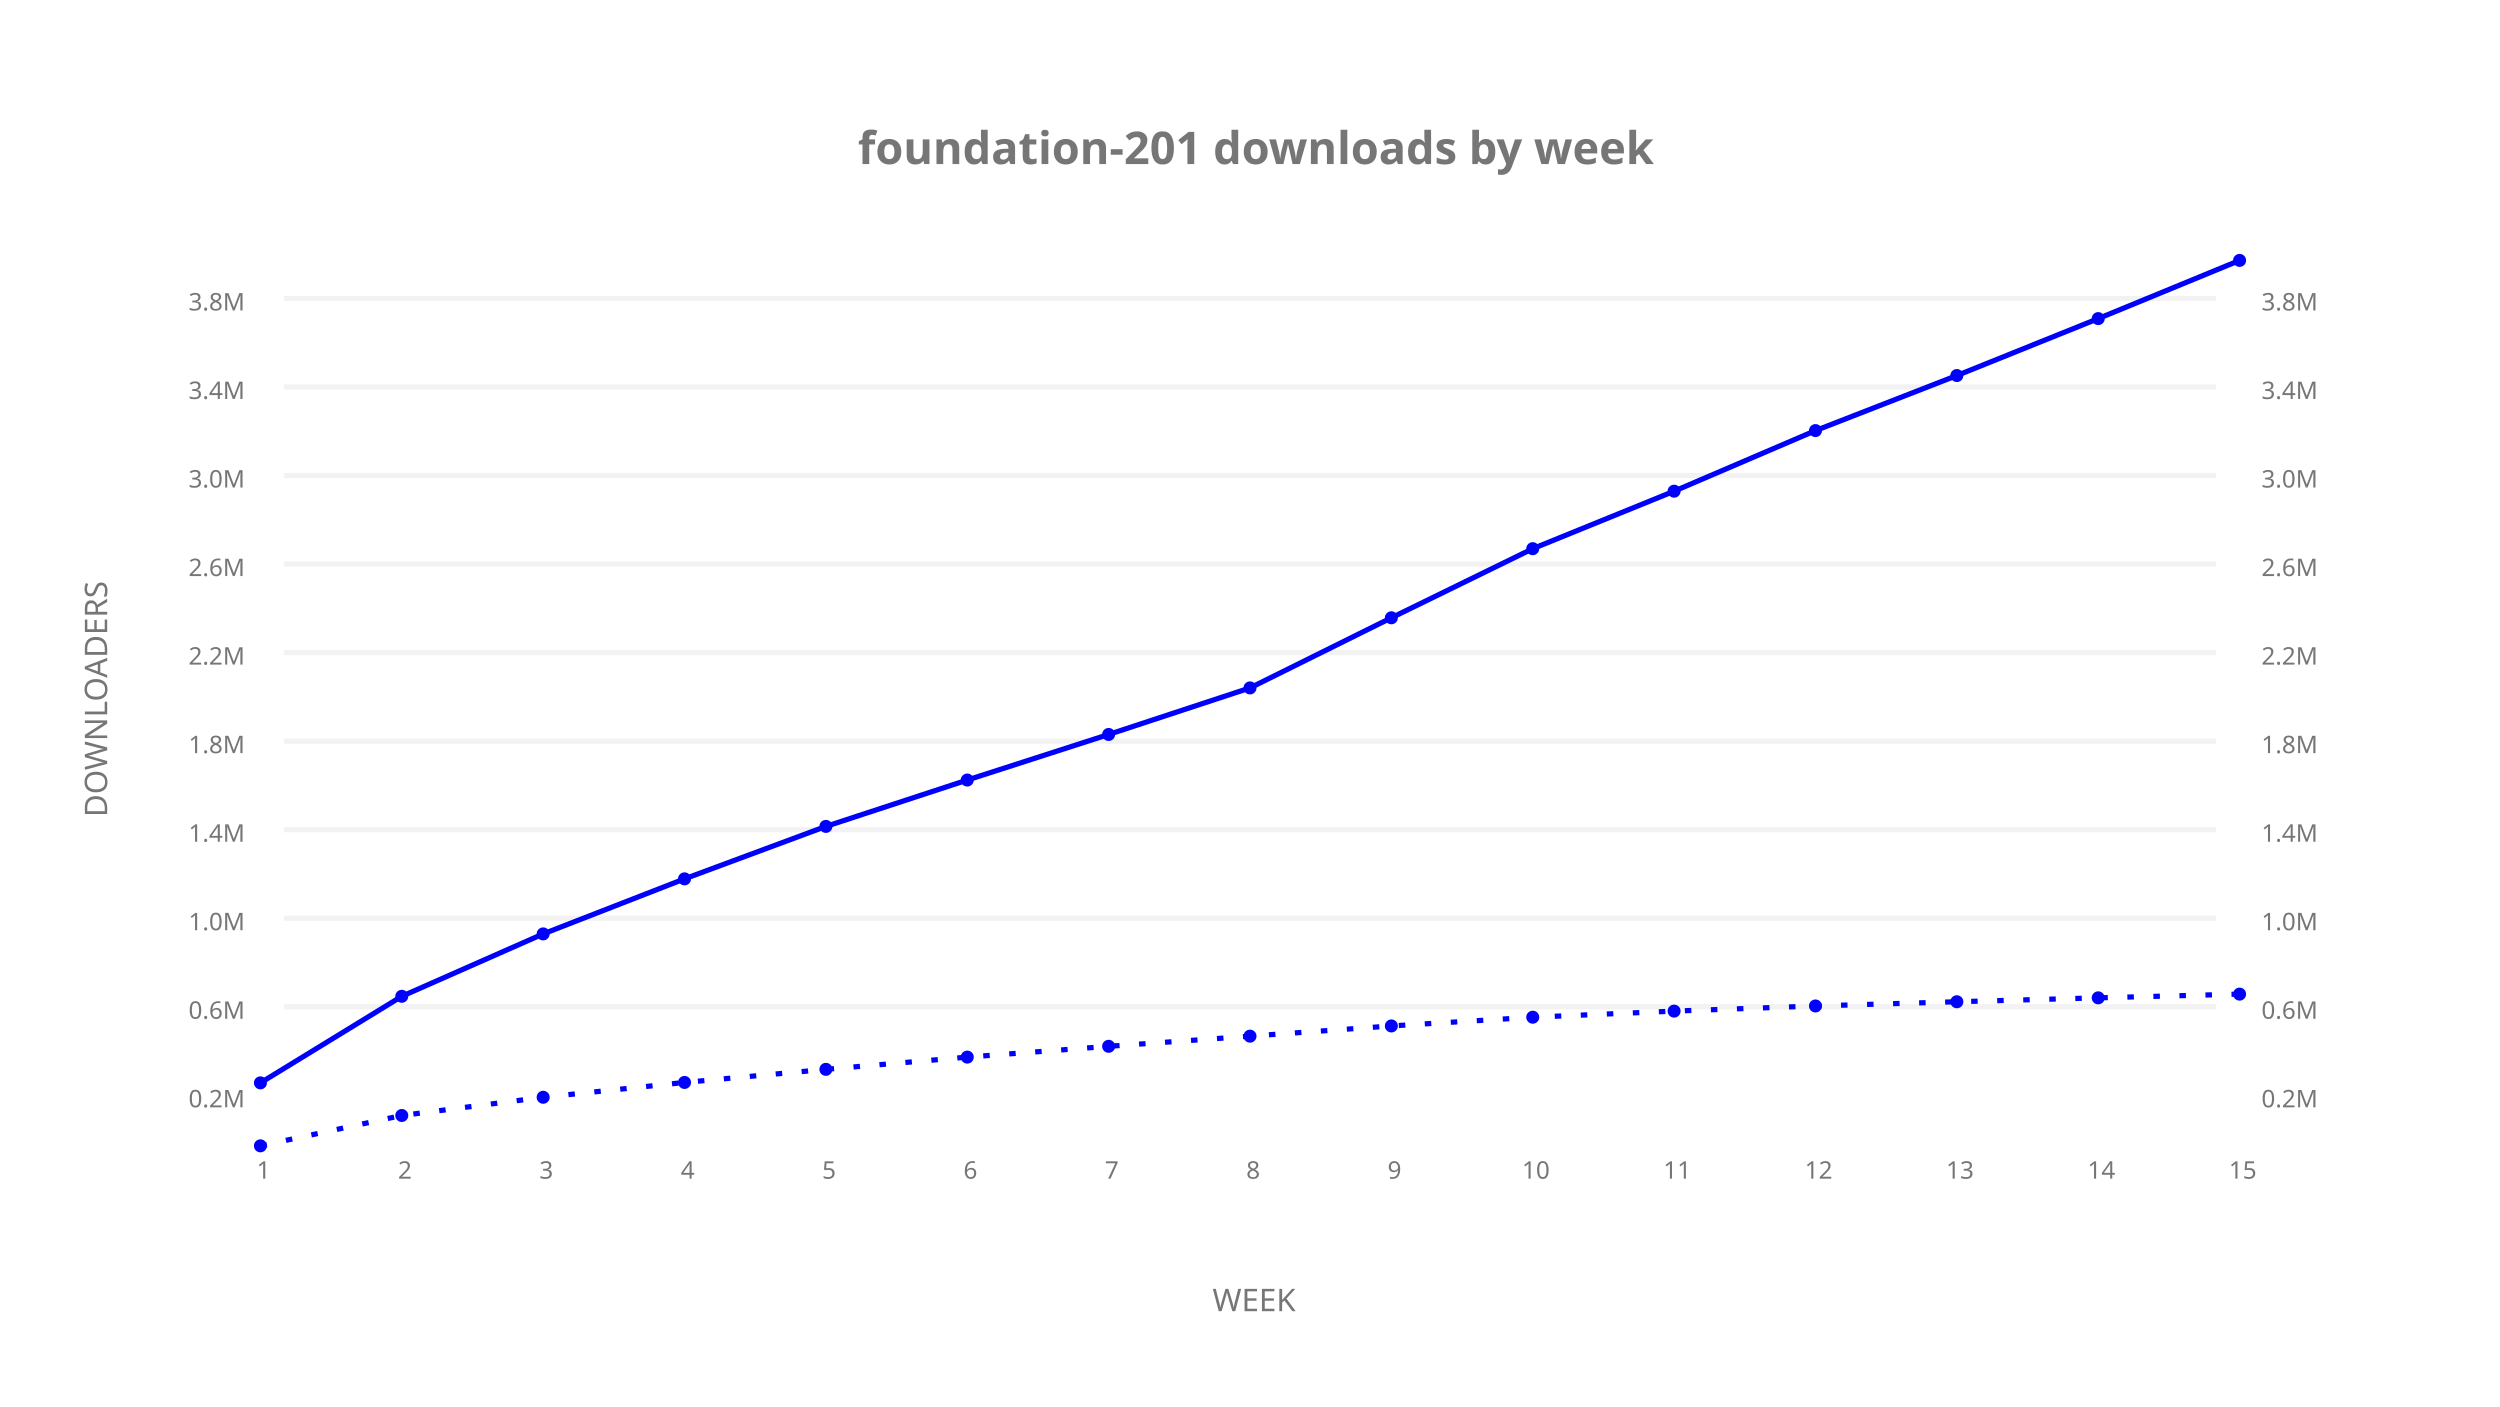
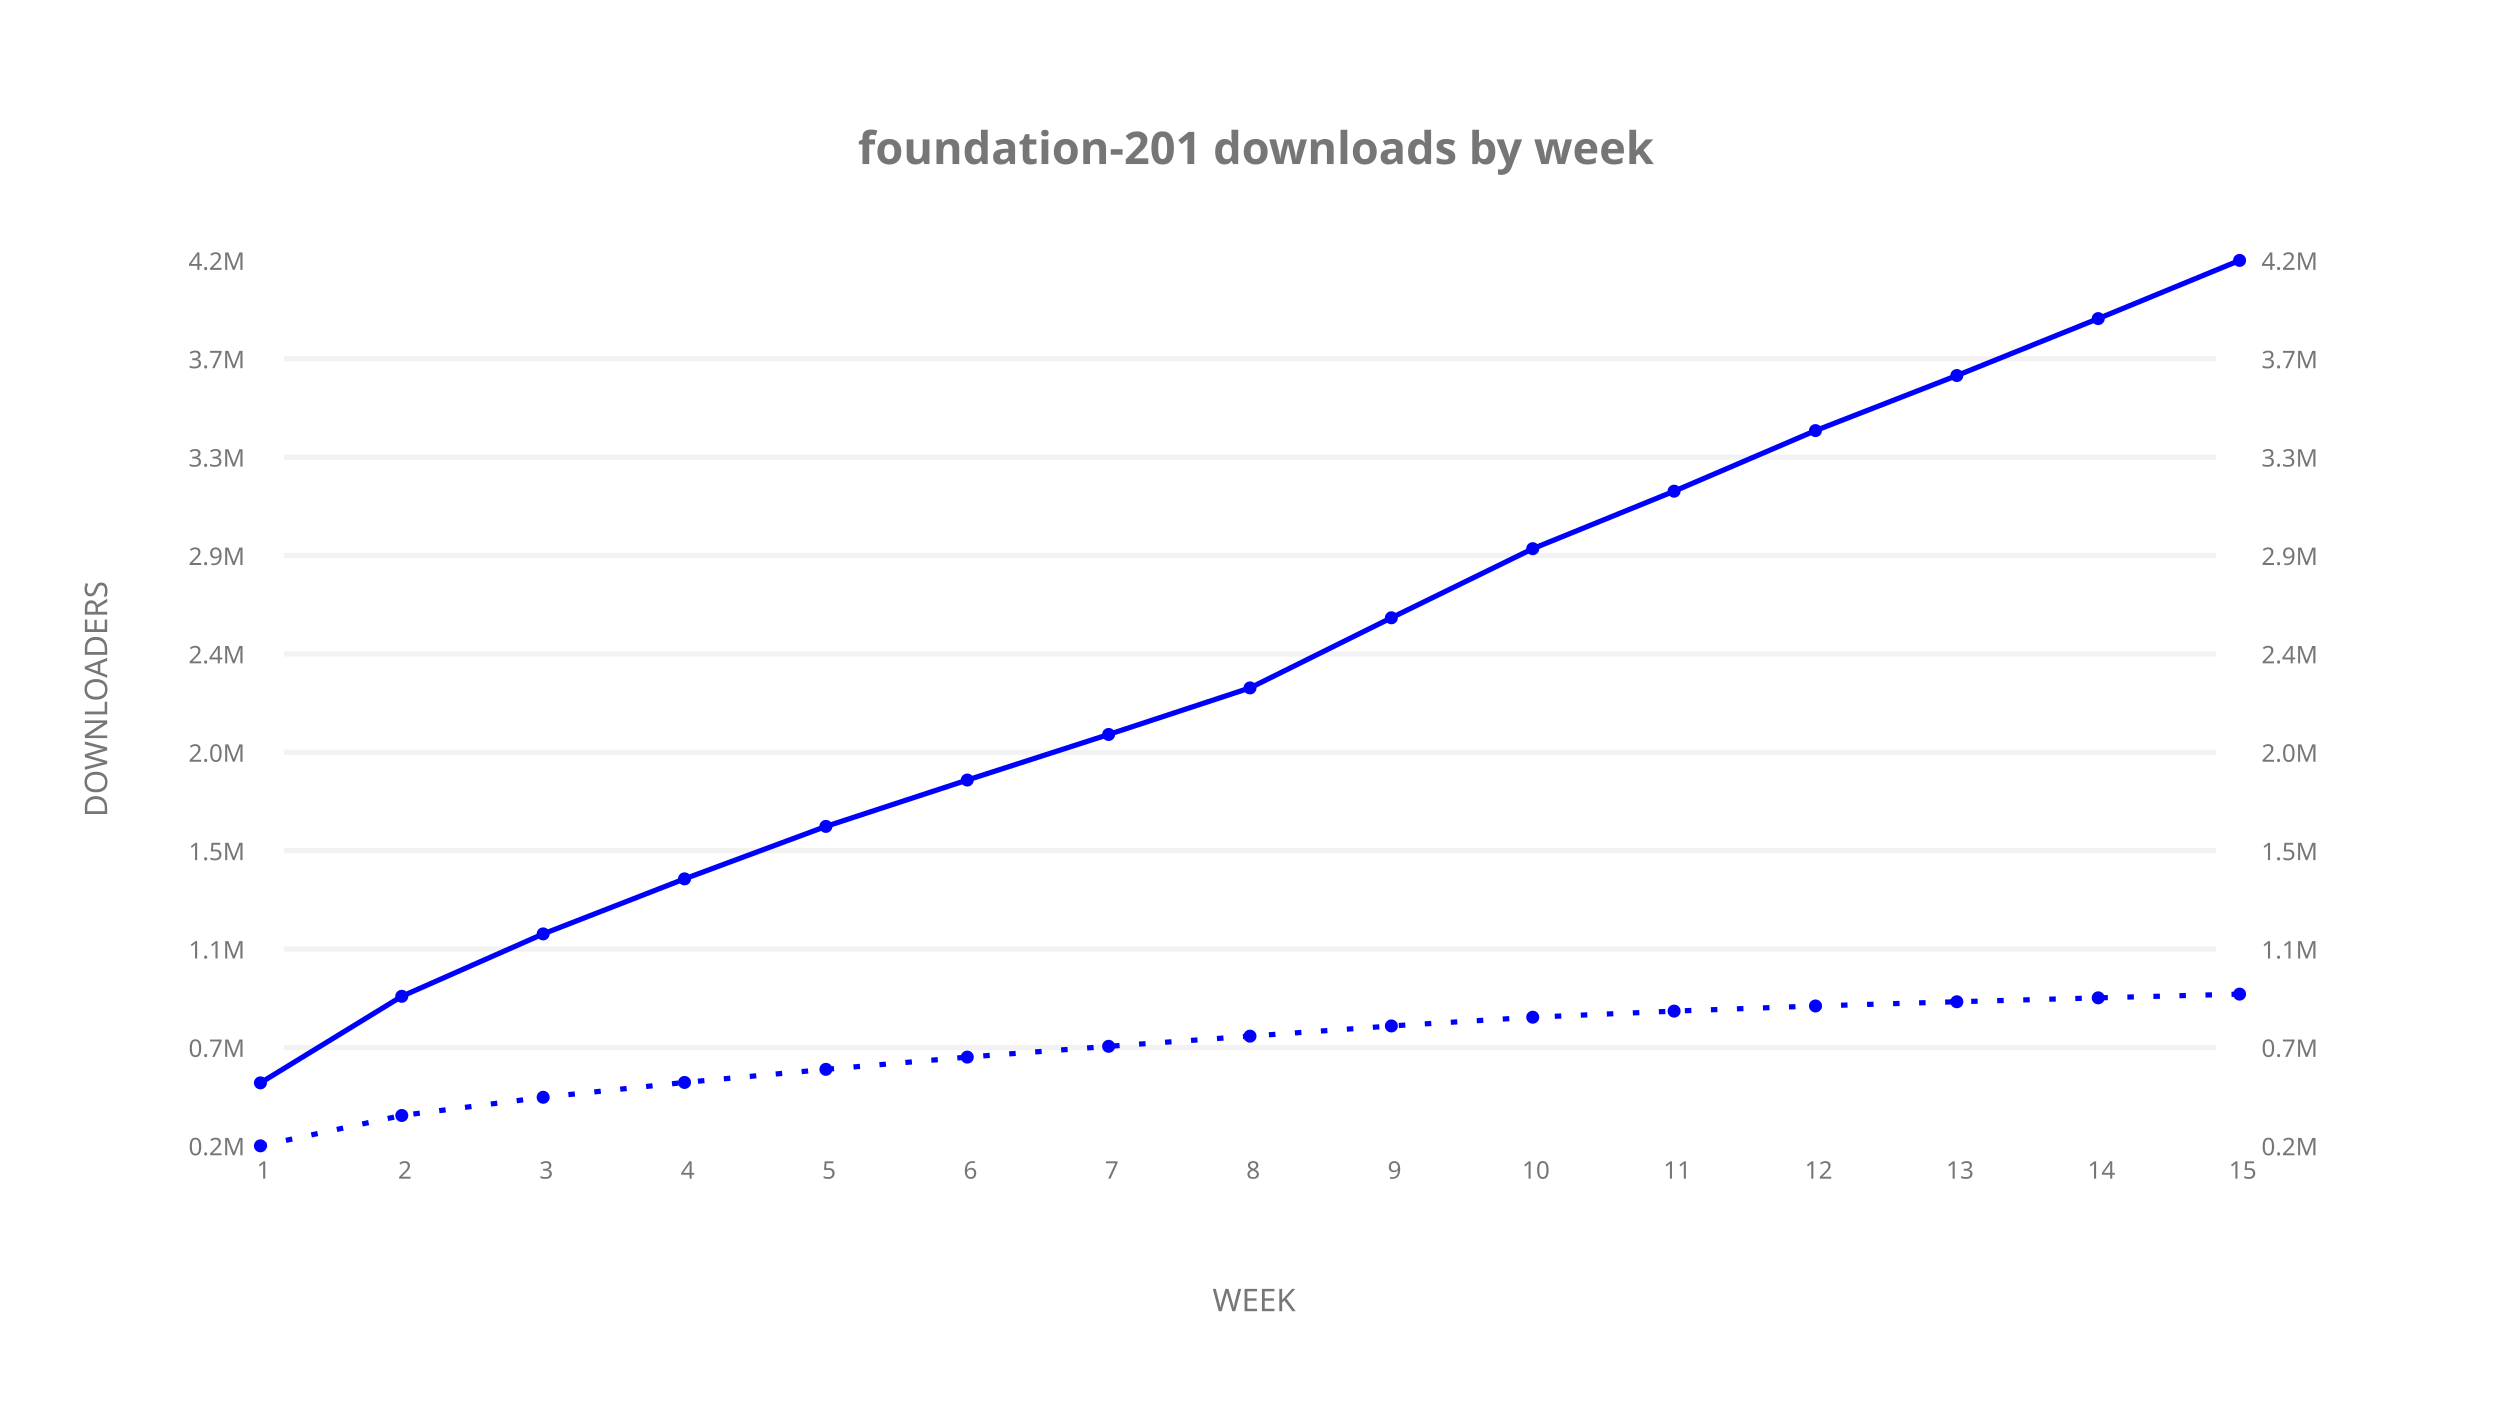
<svg xmlns="http://www.w3.org/2000/svg" xml:space="preserve" id="foundation-201-downloads-by-week-foundation-201-week" x="0px" y="0px" width="1920px" height="1080px" viewBox="0 0 1920 1080" enable-background="new 0 0 1920 1080" role="img">
  <g id="annotations">
    <text x="960" y="126" font-family="Atkinson Hyperlegible" font-size="26pt" text-anchor="middle" text-align="center" font-weight="600" font-style="normal" style="fill:rgb(118,118,118); fill-opacity:1; stroke:rgb(118,118,118); stroke-opacity:0; stroke-width:0.5"> foundation-201 downloads by week</text>
    <g id="axes-lines">
      <text x="960" y="1007" font-family="Atkinson Hyperlegible" font-size="18pt" text-anchor="middle" text-align="center" font-weight="500" font-style="normal" style="fill:rgb(118,118,118); fill-opacity:1; stroke:rgb(118,118,118); stroke-opacity:0; stroke-width:0.5"> WEEK</text>
      <text x="73" y="540" font-family="Atkinson Hyperlegible" font-size="18pt" text-anchor="middle" text-align="center" dominant-baseline="central" font-weight="500" font-style="normal" style="fill:rgb(118,118,118); fill-opacity:1; stroke:rgb(118,118,118); stroke-opacity:0; stroke-width:0.5" transform="rotate(-90,73,540)"> DOWNLOADERS</text>
    </g>
    <g id="tic-y-label-lines">
-       <line x1="218" y1="773.188" x2="1702" y2="773.188" style="fill:rgb(0,0,255); fill-opacity:0; stroke:rgb(242,242,242); stroke-opacity:1; stroke-width:4" />
-       <line x1="218" y1="705.188" x2="1702" y2="705.188" style="fill:rgb(0,0,255); fill-opacity:0; stroke:rgb(242,242,242); stroke-opacity:1; stroke-width:4" />
-       <line x1="218" y1="637.188" x2="1702" y2="637.188" style="fill:rgb(0,0,255); fill-opacity:0; stroke:rgb(242,242,242); stroke-opacity:1; stroke-width:4" />
-       <line x1="218" y1="569.188" x2="1702" y2="569.188" style="fill:rgb(0,0,255); fill-opacity:0; stroke:rgb(242,242,242); stroke-opacity:1; stroke-width:4" />
-       <line x1="218" y1="501.188" x2="1702" y2="501.188" style="fill:rgb(0,0,255); fill-opacity:0; stroke:rgb(242,242,242); stroke-opacity:1; stroke-width:4" />
-       <line x1="218" y1="433.188" x2="1702" y2="433.188" style="fill:rgb(0,0,255); fill-opacity:0; stroke:rgb(242,242,242); stroke-opacity:1; stroke-width:4" />
-       <line x1="218" y1="365.188" x2="1702" y2="365.188" style="fill:rgb(0,0,255); fill-opacity:0; stroke:rgb(242,242,242); stroke-opacity:1; stroke-width:4" />
-       <line x1="218" y1="297.188" x2="1702" y2="297.188" style="fill:rgb(0,0,255); fill-opacity:0; stroke:rgb(242,242,242); stroke-opacity:1; stroke-width:4" />
-       <line x1="218" y1="229.188" x2="1702" y2="229.188" style="fill:rgb(0,0,255); fill-opacity:0; stroke:rgb(242,242,242); stroke-opacity:1; stroke-width:4" />
+       <line x1="218" y1="804.444" x2="1702" y2="804.444" style="fill:rgb(0,0,255); fill-opacity:0; stroke:rgb(242,242,242); stroke-opacity:1; stroke-width:4" />
+       <line x1="218" y1="728.889" x2="1702" y2="728.889" style="fill:rgb(0,0,255); fill-opacity:0; stroke:rgb(242,242,242); stroke-opacity:1; stroke-width:4" />
+       <line x1="218" y1="653.333" x2="1702" y2="653.333" style="fill:rgb(0,0,255); fill-opacity:0; stroke:rgb(242,242,242); stroke-opacity:1; stroke-width:4" />
+       <line x1="218" y1="577.778" x2="1702" y2="577.778" style="fill:rgb(0,0,255); fill-opacity:0; stroke:rgb(242,242,242); stroke-opacity:1; stroke-width:4" />
+       <line x1="218" y1="502.222" x2="1702" y2="502.222" style="fill:rgb(0,0,255); fill-opacity:0; stroke:rgb(242,242,242); stroke-opacity:1; stroke-width:4" />
+       <line x1="218" y1="426.667" x2="1702" y2="426.667" style="fill:rgb(0,0,255); fill-opacity:0; stroke:rgb(242,242,242); stroke-opacity:1; stroke-width:4" />
+       <line x1="218" y1="351.111" x2="1702" y2="351.111" style="fill:rgb(0,0,255); fill-opacity:0; stroke:rgb(242,242,242); stroke-opacity:1; stroke-width:4" />
+       <line x1="218" y1="275.556" x2="1702" y2="275.556" style="fill:rgb(0,0,255); fill-opacity:0; stroke:rgb(242,242,242); stroke-opacity:1; stroke-width:4" />
    </g>
    <g id="tic-x-labels">
      <text x="200" y="898" font-family="Atkinson Hyperlegible" font-size="14pt" text-anchor="middle" text-align="center" dominant-baseline="central" font-weight="400" font-style="normal" style="fill:rgb(118,118,118); fill-opacity:1; stroke:rgb(118,118,118); stroke-opacity:0; stroke-width:0.5"> 1</text>
      <text x="308.571" y="898" font-family="Atkinson Hyperlegible" font-size="14pt" text-anchor="middle" text-align="center" dominant-baseline="central" font-weight="400" font-style="normal" style="fill:rgb(118,118,118); fill-opacity:1; stroke:rgb(118,118,118); stroke-opacity:0; stroke-width:0.5"> 2</text>
      <text x="417.143" y="898" font-family="Atkinson Hyperlegible" font-size="14pt" text-anchor="middle" text-align="center" dominant-baseline="central" font-weight="400" font-style="normal" style="fill:rgb(118,118,118); fill-opacity:1; stroke:rgb(118,118,118); stroke-opacity:0; stroke-width:0.5"> 3</text>
      <text x="525.714" y="898" font-family="Atkinson Hyperlegible" font-size="14pt" text-anchor="middle" text-align="center" dominant-baseline="central" font-weight="400" font-style="normal" style="fill:rgb(118,118,118); fill-opacity:1; stroke:rgb(118,118,118); stroke-opacity:0; stroke-width:0.5"> 4</text>
      <text x="634.286" y="898" font-family="Atkinson Hyperlegible" font-size="14pt" text-anchor="middle" text-align="center" dominant-baseline="central" font-weight="400" font-style="normal" style="fill:rgb(118,118,118); fill-opacity:1; stroke:rgb(118,118,118); stroke-opacity:0; stroke-width:0.5"> 5</text>
      <text x="742.857" y="898" font-family="Atkinson Hyperlegible" font-size="14pt" text-anchor="middle" text-align="center" dominant-baseline="central" font-weight="400" font-style="normal" style="fill:rgb(118,118,118); fill-opacity:1; stroke:rgb(118,118,118); stroke-opacity:0; stroke-width:0.5"> 6</text>
      <text x="851.429" y="898" font-family="Atkinson Hyperlegible" font-size="14pt" text-anchor="middle" text-align="center" dominant-baseline="central" font-weight="400" font-style="normal" style="fill:rgb(118,118,118); fill-opacity:1; stroke:rgb(118,118,118); stroke-opacity:0; stroke-width:0.5"> 7</text>
      <text x="960" y="898" font-family="Atkinson Hyperlegible" font-size="14pt" text-anchor="middle" text-align="center" dominant-baseline="central" font-weight="400" font-style="normal" style="fill:rgb(118,118,118); fill-opacity:1; stroke:rgb(118,118,118); stroke-opacity:0; stroke-width:0.5"> 8</text>
      <text x="1068.571" y="898" font-family="Atkinson Hyperlegible" font-size="14pt" text-anchor="middle" text-align="center" dominant-baseline="central" font-weight="400" font-style="normal" style="fill:rgb(118,118,118); fill-opacity:1; stroke:rgb(118,118,118); stroke-opacity:0; stroke-width:0.5"> 9</text>
      <text x="1177.143" y="898" font-family="Atkinson Hyperlegible" font-size="14pt" text-anchor="middle" text-align="center" dominant-baseline="central" font-weight="400" font-style="normal" style="fill:rgb(118,118,118); fill-opacity:1; stroke:rgb(118,118,118); stroke-opacity:0; stroke-width:0.5"> 10</text>
      <text x="1285.714" y="898" font-family="Atkinson Hyperlegible" font-size="14pt" text-anchor="middle" text-align="center" dominant-baseline="central" font-weight="400" font-style="normal" style="fill:rgb(118,118,118); fill-opacity:1; stroke:rgb(118,118,118); stroke-opacity:0; stroke-width:0.5"> 11</text>
      <text x="1394.286" y="898" font-family="Atkinson Hyperlegible" font-size="14pt" text-anchor="middle" text-align="center" dominant-baseline="central" font-weight="400" font-style="normal" style="fill:rgb(118,118,118); fill-opacity:1; stroke:rgb(118,118,118); stroke-opacity:0; stroke-width:0.5"> 12</text>
      <text x="1502.857" y="898" font-family="Atkinson Hyperlegible" font-size="14pt" text-anchor="middle" text-align="center" dominant-baseline="central" font-weight="400" font-style="normal" style="fill:rgb(118,118,118); fill-opacity:1; stroke:rgb(118,118,118); stroke-opacity:0; stroke-width:0.5"> 13</text>
      <text x="1611.429" y="898" font-family="Atkinson Hyperlegible" font-size="14pt" text-anchor="middle" text-align="center" dominant-baseline="central" font-weight="400" font-style="normal" style="fill:rgb(118,118,118); fill-opacity:1; stroke:rgb(118,118,118); stroke-opacity:0; stroke-width:0.5"> 14</text>
      <text x="1720" y="898" font-family="Atkinson Hyperlegible" font-size="14pt" text-anchor="middle" text-align="center" dominant-baseline="central" font-weight="400" font-style="normal" style="fill:rgb(118,118,118); fill-opacity:1; stroke:rgb(118,118,118); stroke-opacity:0; stroke-width:0.5"> 15</text>
    </g>
    <g id="tic-y-labels">
-       <text x="164" y="843.188" font-family="Atkinson Hyperlegible" font-size="14pt" text-anchor="middle" text-align="center" dominant-baseline="central" font-weight="400" font-style="normal" style="fill:rgb(118,118,118); fill-opacity:1; stroke:rgb(118,118,118); stroke-opacity:0; stroke-width:0.5"> 0.2M</text>
-       <text x="1756" y="843.188" font-family="Atkinson Hyperlegible" font-size="14pt" text-anchor="middle" text-align="center" dominant-baseline="central" font-weight="400" font-style="normal" style="fill:rgb(118,118,118); fill-opacity:1; stroke:rgb(118,118,118); stroke-opacity:0; stroke-width:0.5"> 0.2M</text>
-       <text x="164" y="775.188" font-family="Atkinson Hyperlegible" font-size="14pt" text-anchor="middle" text-align="center" dominant-baseline="central" font-weight="400" font-style="normal" style="fill:rgb(118,118,118); fill-opacity:1; stroke:rgb(118,118,118); stroke-opacity:0; stroke-width:0.5"> 0.6M</text>
-       <text x="1756" y="775.188" font-family="Atkinson Hyperlegible" font-size="14pt" text-anchor="middle" text-align="center" dominant-baseline="central" font-weight="400" font-style="normal" style="fill:rgb(118,118,118); fill-opacity:1; stroke:rgb(118,118,118); stroke-opacity:0; stroke-width:0.5"> 0.6M</text>
-       <text x="164" y="707.188" font-family="Atkinson Hyperlegible" font-size="14pt" text-anchor="middle" text-align="center" dominant-baseline="central" font-weight="400" font-style="normal" style="fill:rgb(118,118,118); fill-opacity:1; stroke:rgb(118,118,118); stroke-opacity:0; stroke-width:0.5"> 1.0M</text>
-       <text x="1756" y="707.188" font-family="Atkinson Hyperlegible" font-size="14pt" text-anchor="middle" text-align="center" dominant-baseline="central" font-weight="400" font-style="normal" style="fill:rgb(118,118,118); fill-opacity:1; stroke:rgb(118,118,118); stroke-opacity:0; stroke-width:0.5"> 1.0M</text>
-       <text x="164" y="639.188" font-family="Atkinson Hyperlegible" font-size="14pt" text-anchor="middle" text-align="center" dominant-baseline="central" font-weight="400" font-style="normal" style="fill:rgb(118,118,118); fill-opacity:1; stroke:rgb(118,118,118); stroke-opacity:0; stroke-width:0.5"> 1.4M</text>
-       <text x="1756" y="639.188" font-family="Atkinson Hyperlegible" font-size="14pt" text-anchor="middle" text-align="center" dominant-baseline="central" font-weight="400" font-style="normal" style="fill:rgb(118,118,118); fill-opacity:1; stroke:rgb(118,118,118); stroke-opacity:0; stroke-width:0.5"> 1.4M</text>
-       <text x="164" y="571.188" font-family="Atkinson Hyperlegible" font-size="14pt" text-anchor="middle" text-align="center" dominant-baseline="central" font-weight="400" font-style="normal" style="fill:rgb(118,118,118); fill-opacity:1; stroke:rgb(118,118,118); stroke-opacity:0; stroke-width:0.5"> 1.8M</text>
-       <text x="1756" y="571.188" font-family="Atkinson Hyperlegible" font-size="14pt" text-anchor="middle" text-align="center" dominant-baseline="central" font-weight="400" font-style="normal" style="fill:rgb(118,118,118); fill-opacity:1; stroke:rgb(118,118,118); stroke-opacity:0; stroke-width:0.5"> 1.8M</text>
-       <text x="164" y="503.188" font-family="Atkinson Hyperlegible" font-size="14pt" text-anchor="middle" text-align="center" dominant-baseline="central" font-weight="400" font-style="normal" style="fill:rgb(118,118,118); fill-opacity:1; stroke:rgb(118,118,118); stroke-opacity:0; stroke-width:0.5"> 2.2M</text>
-       <text x="1756" y="503.188" font-family="Atkinson Hyperlegible" font-size="14pt" text-anchor="middle" text-align="center" dominant-baseline="central" font-weight="400" font-style="normal" style="fill:rgb(118,118,118); fill-opacity:1; stroke:rgb(118,118,118); stroke-opacity:0; stroke-width:0.5"> 2.2M</text>
-       <text x="164" y="435.188" font-family="Atkinson Hyperlegible" font-size="14pt" text-anchor="middle" text-align="center" dominant-baseline="central" font-weight="400" font-style="normal" style="fill:rgb(118,118,118); fill-opacity:1; stroke:rgb(118,118,118); stroke-opacity:0; stroke-width:0.5"> 2.6M</text>
-       <text x="1756" y="435.188" font-family="Atkinson Hyperlegible" font-size="14pt" text-anchor="middle" text-align="center" dominant-baseline="central" font-weight="400" font-style="normal" style="fill:rgb(118,118,118); fill-opacity:1; stroke:rgb(118,118,118); stroke-opacity:0; stroke-width:0.5"> 2.6M</text>
-       <text x="164" y="367.188" font-family="Atkinson Hyperlegible" font-size="14pt" text-anchor="middle" text-align="center" dominant-baseline="central" font-weight="400" font-style="normal" style="fill:rgb(118,118,118); fill-opacity:1; stroke:rgb(118,118,118); stroke-opacity:0; stroke-width:0.5"> 3.0M</text>
-       <text x="1756" y="367.188" font-family="Atkinson Hyperlegible" font-size="14pt" text-anchor="middle" text-align="center" dominant-baseline="central" font-weight="400" font-style="normal" style="fill:rgb(118,118,118); fill-opacity:1; stroke:rgb(118,118,118); stroke-opacity:0; stroke-width:0.5"> 3.0M</text>
-       <text x="164" y="299.188" font-family="Atkinson Hyperlegible" font-size="14pt" text-anchor="middle" text-align="center" dominant-baseline="central" font-weight="400" font-style="normal" style="fill:rgb(118,118,118); fill-opacity:1; stroke:rgb(118,118,118); stroke-opacity:0; stroke-width:0.5"> 3.4M</text>
-       <text x="1756" y="299.188" font-family="Atkinson Hyperlegible" font-size="14pt" text-anchor="middle" text-align="center" dominant-baseline="central" font-weight="400" font-style="normal" style="fill:rgb(118,118,118); fill-opacity:1; stroke:rgb(118,118,118); stroke-opacity:0; stroke-width:0.5"> 3.4M</text>
-       <text x="164" y="231.188" font-family="Atkinson Hyperlegible" font-size="14pt" text-anchor="middle" text-align="center" dominant-baseline="central" font-weight="400" font-style="normal" style="fill:rgb(118,118,118); fill-opacity:1; stroke:rgb(118,118,118); stroke-opacity:0; stroke-width:0.5"> 3.8M</text>
-       <text x="1756" y="231.188" font-family="Atkinson Hyperlegible" font-size="14pt" text-anchor="middle" text-align="center" dominant-baseline="central" font-weight="400" font-style="normal" style="fill:rgb(118,118,118); fill-opacity:1; stroke:rgb(118,118,118); stroke-opacity:0; stroke-width:0.5"> 3.8M</text>
+       <text x="164" y="880" font-family="Atkinson Hyperlegible" font-size="14pt" text-anchor="middle" text-align="center" dominant-baseline="central" font-weight="400" font-style="normal" style="fill:rgb(118,118,118); fill-opacity:1; stroke:rgb(118,118,118); stroke-opacity:0; stroke-width:0.5"> 0.2M</text>
+       <text x="1756" y="880" font-family="Atkinson Hyperlegible" font-size="14pt" text-anchor="middle" text-align="center" dominant-baseline="central" font-weight="400" font-style="normal" style="fill:rgb(118,118,118); fill-opacity:1; stroke:rgb(118,118,118); stroke-opacity:0; stroke-width:0.5"> 0.2M</text>
+       <text x="164" y="804.444" font-family="Atkinson Hyperlegible" font-size="14pt" text-anchor="middle" text-align="center" dominant-baseline="central" font-weight="400" font-style="normal" style="fill:rgb(118,118,118); fill-opacity:1; stroke:rgb(118,118,118); stroke-opacity:0; stroke-width:0.5"> 0.7M</text>
+       <text x="1756" y="804.444" font-family="Atkinson Hyperlegible" font-size="14pt" text-anchor="middle" text-align="center" dominant-baseline="central" font-weight="400" font-style="normal" style="fill:rgb(118,118,118); fill-opacity:1; stroke:rgb(118,118,118); stroke-opacity:0; stroke-width:0.5"> 0.7M</text>
+       <text x="164" y="728.889" font-family="Atkinson Hyperlegible" font-size="14pt" text-anchor="middle" text-align="center" dominant-baseline="central" font-weight="400" font-style="normal" style="fill:rgb(118,118,118); fill-opacity:1; stroke:rgb(118,118,118); stroke-opacity:0; stroke-width:0.5"> 1.1M</text>
+       <text x="1756" y="728.889" font-family="Atkinson Hyperlegible" font-size="14pt" text-anchor="middle" text-align="center" dominant-baseline="central" font-weight="400" font-style="normal" style="fill:rgb(118,118,118); fill-opacity:1; stroke:rgb(118,118,118); stroke-opacity:0; stroke-width:0.5"> 1.1M</text>
+       <text x="164" y="653.333" font-family="Atkinson Hyperlegible" font-size="14pt" text-anchor="middle" text-align="center" dominant-baseline="central" font-weight="400" font-style="normal" style="fill:rgb(118,118,118); fill-opacity:1; stroke:rgb(118,118,118); stroke-opacity:0; stroke-width:0.5"> 1.5M</text>
+       <text x="1756" y="653.333" font-family="Atkinson Hyperlegible" font-size="14pt" text-anchor="middle" text-align="center" dominant-baseline="central" font-weight="400" font-style="normal" style="fill:rgb(118,118,118); fill-opacity:1; stroke:rgb(118,118,118); stroke-opacity:0; stroke-width:0.5"> 1.5M</text>
+       <text x="164" y="577.778" font-family="Atkinson Hyperlegible" font-size="14pt" text-anchor="middle" text-align="center" dominant-baseline="central" font-weight="400" font-style="normal" style="fill:rgb(118,118,118); fill-opacity:1; stroke:rgb(118,118,118); stroke-opacity:0; stroke-width:0.5"> 2.0M</text>
+       <text x="1756" y="577.778" font-family="Atkinson Hyperlegible" font-size="14pt" text-anchor="middle" text-align="center" dominant-baseline="central" font-weight="400" font-style="normal" style="fill:rgb(118,118,118); fill-opacity:1; stroke:rgb(118,118,118); stroke-opacity:0; stroke-width:0.5"> 2.0M</text>
+       <text x="164" y="502.222" font-family="Atkinson Hyperlegible" font-size="14pt" text-anchor="middle" text-align="center" dominant-baseline="central" font-weight="400" font-style="normal" style="fill:rgb(118,118,118); fill-opacity:1; stroke:rgb(118,118,118); stroke-opacity:0; stroke-width:0.5"> 2.4M</text>
+       <text x="1756" y="502.222" font-family="Atkinson Hyperlegible" font-size="14pt" text-anchor="middle" text-align="center" dominant-baseline="central" font-weight="400" font-style="normal" style="fill:rgb(118,118,118); fill-opacity:1; stroke:rgb(118,118,118); stroke-opacity:0; stroke-width:0.5"> 2.4M</text>
+       <text x="164" y="426.667" font-family="Atkinson Hyperlegible" font-size="14pt" text-anchor="middle" text-align="center" dominant-baseline="central" font-weight="400" font-style="normal" style="fill:rgb(118,118,118); fill-opacity:1; stroke:rgb(118,118,118); stroke-opacity:0; stroke-width:0.5"> 2.9M</text>
+       <text x="1756" y="426.667" font-family="Atkinson Hyperlegible" font-size="14pt" text-anchor="middle" text-align="center" dominant-baseline="central" font-weight="400" font-style="normal" style="fill:rgb(118,118,118); fill-opacity:1; stroke:rgb(118,118,118); stroke-opacity:0; stroke-width:0.5"> 2.9M</text>
+       <text x="164" y="351.111" font-family="Atkinson Hyperlegible" font-size="14pt" text-anchor="middle" text-align="center" dominant-baseline="central" font-weight="400" font-style="normal" style="fill:rgb(118,118,118); fill-opacity:1; stroke:rgb(118,118,118); stroke-opacity:0; stroke-width:0.5"> 3.3M</text>
+       <text x="1756" y="351.111" font-family="Atkinson Hyperlegible" font-size="14pt" text-anchor="middle" text-align="center" dominant-baseline="central" font-weight="400" font-style="normal" style="fill:rgb(118,118,118); fill-opacity:1; stroke:rgb(118,118,118); stroke-opacity:0; stroke-width:0.5"> 3.3M</text>
+       <text x="164" y="275.556" font-family="Atkinson Hyperlegible" font-size="14pt" text-anchor="middle" text-align="center" dominant-baseline="central" font-weight="400" font-style="normal" style="fill:rgb(118,118,118); fill-opacity:1; stroke:rgb(118,118,118); stroke-opacity:0; stroke-width:0.5"> 3.7M</text>
+       <text x="1756" y="275.556" font-family="Atkinson Hyperlegible" font-size="14pt" text-anchor="middle" text-align="center" dominant-baseline="central" font-weight="400" font-style="normal" style="fill:rgb(118,118,118); fill-opacity:1; stroke:rgb(118,118,118); stroke-opacity:0; stroke-width:0.5"> 3.7M</text>
+       <text x="164" y="200" font-family="Atkinson Hyperlegible" font-size="14pt" text-anchor="middle" text-align="center" dominant-baseline="central" font-weight="400" font-style="normal" style="fill:rgb(118,118,118); fill-opacity:1; stroke:rgb(118,118,118); stroke-opacity:0; stroke-width:0.5"> 4.2M</text>
+       <text x="1756" y="200" font-family="Atkinson Hyperlegible" font-size="14pt" text-anchor="middle" text-align="center" dominant-baseline="central" font-weight="400" font-style="normal" style="fill:rgb(118,118,118); fill-opacity:1; stroke:rgb(118,118,118); stroke-opacity:0; stroke-width:0.5"> 4.2M</text>
    </g>
  </g>
  <g id="polyline-foundation-201 downloads by week">
    <polyline points="200,831.644 308.571,765.154 417.143,717.24 525.714,674.961 634.286,634.675 742.857,599.065 851.429,564.065 960,528.315 1068.57,474.462 1177.14,421.385 1285.71,377.233 1394.29,330.695 1502.86,288.411 1611.43,244.68 1720,200 " style="fill:rgb(0,0,255); fill-opacity:0; stroke:rgb(0,0,255); stroke-opacity:1; stroke-width:4" />
  </g>
  <g id="markers-foundation-201 downloads by week">
    <circle cx="200" cy="831.644" r="5" style="fill:rgb(0,0,255); fill-opacity:1; stroke:rgb(0,0,255); stroke-opacity:0; stroke-width:4">
</circle>
    <circle cx="308.571" cy="765.154" r="5" style="fill:rgb(0,0,255); fill-opacity:1; stroke:rgb(0,0,255); stroke-opacity:0; stroke-width:4">
</circle>
    <circle cx="417.143" cy="717.24" r="5" style="fill:rgb(0,0,255); fill-opacity:1; stroke:rgb(0,0,255); stroke-opacity:0; stroke-width:4">
</circle>
    <circle cx="525.714" cy="674.961" r="5" style="fill:rgb(0,0,255); fill-opacity:1; stroke:rgb(0,0,255); stroke-opacity:0; stroke-width:4">
</circle>
    <circle cx="634.286" cy="634.675" r="5" style="fill:rgb(0,0,255); fill-opacity:1; stroke:rgb(0,0,255); stroke-opacity:0; stroke-width:4">
</circle>
    <circle cx="742.857" cy="599.065" r="5" style="fill:rgb(0,0,255); fill-opacity:1; stroke:rgb(0,0,255); stroke-opacity:0; stroke-width:4">
</circle>
    <circle cx="851.429" cy="564.065" r="5" style="fill:rgb(0,0,255); fill-opacity:1; stroke:rgb(0,0,255); stroke-opacity:0; stroke-width:4">
</circle>
    <circle cx="960" cy="528.315" r="5" style="fill:rgb(0,0,255); fill-opacity:1; stroke:rgb(0,0,255); stroke-opacity:0; stroke-width:4">
</circle>
    <circle cx="1068.571" cy="474.462" r="5" style="fill:rgb(0,0,255); fill-opacity:1; stroke:rgb(0,0,255); stroke-opacity:0; stroke-width:4">
</circle>
    <circle cx="1177.143" cy="421.385" r="5" style="fill:rgb(0,0,255); fill-opacity:1; stroke:rgb(0,0,255); stroke-opacity:0; stroke-width:4">
</circle>
    <circle cx="1285.714" cy="377.233" r="5" style="fill:rgb(0,0,255); fill-opacity:1; stroke:rgb(0,0,255); stroke-opacity:0; stroke-width:4">
</circle>
    <circle cx="1394.286" cy="330.695" r="5" style="fill:rgb(0,0,255); fill-opacity:1; stroke:rgb(0,0,255); stroke-opacity:0; stroke-width:4">
</circle>
    <circle cx="1502.857" cy="288.411" r="5" style="fill:rgb(0,0,255); fill-opacity:1; stroke:rgb(0,0,255); stroke-opacity:0; stroke-width:4">
</circle>
    <circle cx="1611.429" cy="244.68" r="5" style="fill:rgb(0,0,255); fill-opacity:1; stroke:rgb(0,0,255); stroke-opacity:0; stroke-width:4">
</circle>
    <circle cx="1720" cy="200" r="5" style="fill:rgb(0,0,255); fill-opacity:1; stroke:rgb(0,0,255); stroke-opacity:0; stroke-width:4">
</circle>
  </g>
  <g id="polyline-foundation-201 downloads by week uploaders">
    <polyline points="200,880 308.571,856.697 417.143,842.704 525.714,831.324 634.286,821.258 742.857,811.858 851.429,803.568 960,795.765 1068.57,787.926 1177.14,781.216 1285.71,776.533 1394.29,772.586 1502.86,769.347 1611.43,766.341 1720,763.483 " stroke-dasharray="5 15" style="fill:rgb(0,0,255); fill-opacity:0; stroke:rgb(0,0,255); stroke-opacity:1; stroke-width:4" />
  </g>
  <g id="markers-foundation-201 downloads by week uploaders">
    <circle cx="200" cy="880" r="5" style="fill:rgb(0,0,255); fill-opacity:1; stroke:rgb(0,0,255); stroke-opacity:0; stroke-width:4">
</circle>
    <circle cx="308.571" cy="856.697" r="5" style="fill:rgb(0,0,255); fill-opacity:1; stroke:rgb(0,0,255); stroke-opacity:0; stroke-width:4">
</circle>
    <circle cx="417.143" cy="842.704" r="5" style="fill:rgb(0,0,255); fill-opacity:1; stroke:rgb(0,0,255); stroke-opacity:0; stroke-width:4">
</circle>
    <circle cx="525.714" cy="831.324" r="5" style="fill:rgb(0,0,255); fill-opacity:1; stroke:rgb(0,0,255); stroke-opacity:0; stroke-width:4">
</circle>
    <circle cx="634.286" cy="821.258" r="5" style="fill:rgb(0,0,255); fill-opacity:1; stroke:rgb(0,0,255); stroke-opacity:0; stroke-width:4">
</circle>
    <circle cx="742.857" cy="811.858" r="5" style="fill:rgb(0,0,255); fill-opacity:1; stroke:rgb(0,0,255); stroke-opacity:0; stroke-width:4">
</circle>
    <circle cx="851.429" cy="803.568" r="5" style="fill:rgb(0,0,255); fill-opacity:1; stroke:rgb(0,0,255); stroke-opacity:0; stroke-width:4">
</circle>
    <circle cx="960" cy="795.765" r="5" style="fill:rgb(0,0,255); fill-opacity:1; stroke:rgb(0,0,255); stroke-opacity:0; stroke-width:4">
</circle>
    <circle cx="1068.571" cy="787.926" r="5" style="fill:rgb(0,0,255); fill-opacity:1; stroke:rgb(0,0,255); stroke-opacity:0; stroke-width:4">
</circle>
    <circle cx="1177.143" cy="781.216" r="5" style="fill:rgb(0,0,255); fill-opacity:1; stroke:rgb(0,0,255); stroke-opacity:0; stroke-width:4">
</circle>
    <circle cx="1285.714" cy="776.533" r="5" style="fill:rgb(0,0,255); fill-opacity:1; stroke:rgb(0,0,255); stroke-opacity:0; stroke-width:4">
</circle>
    <circle cx="1394.286" cy="772.586" r="5" style="fill:rgb(0,0,255); fill-opacity:1; stroke:rgb(0,0,255); stroke-opacity:0; stroke-width:4">
</circle>
    <circle cx="1502.857" cy="769.347" r="5" style="fill:rgb(0,0,255); fill-opacity:1; stroke:rgb(0,0,255); stroke-opacity:0; stroke-width:4">
</circle>
    <circle cx="1611.429" cy="766.341" r="5" style="fill:rgb(0,0,255); fill-opacity:1; stroke:rgb(0,0,255); stroke-opacity:0; stroke-width:4">
</circle>
    <circle cx="1720" cy="763.483" r="5" style="fill:rgb(0,0,255); fill-opacity:1; stroke:rgb(0,0,255); stroke-opacity:0; stroke-width:4">
</circle>
  </g>
</svg>
